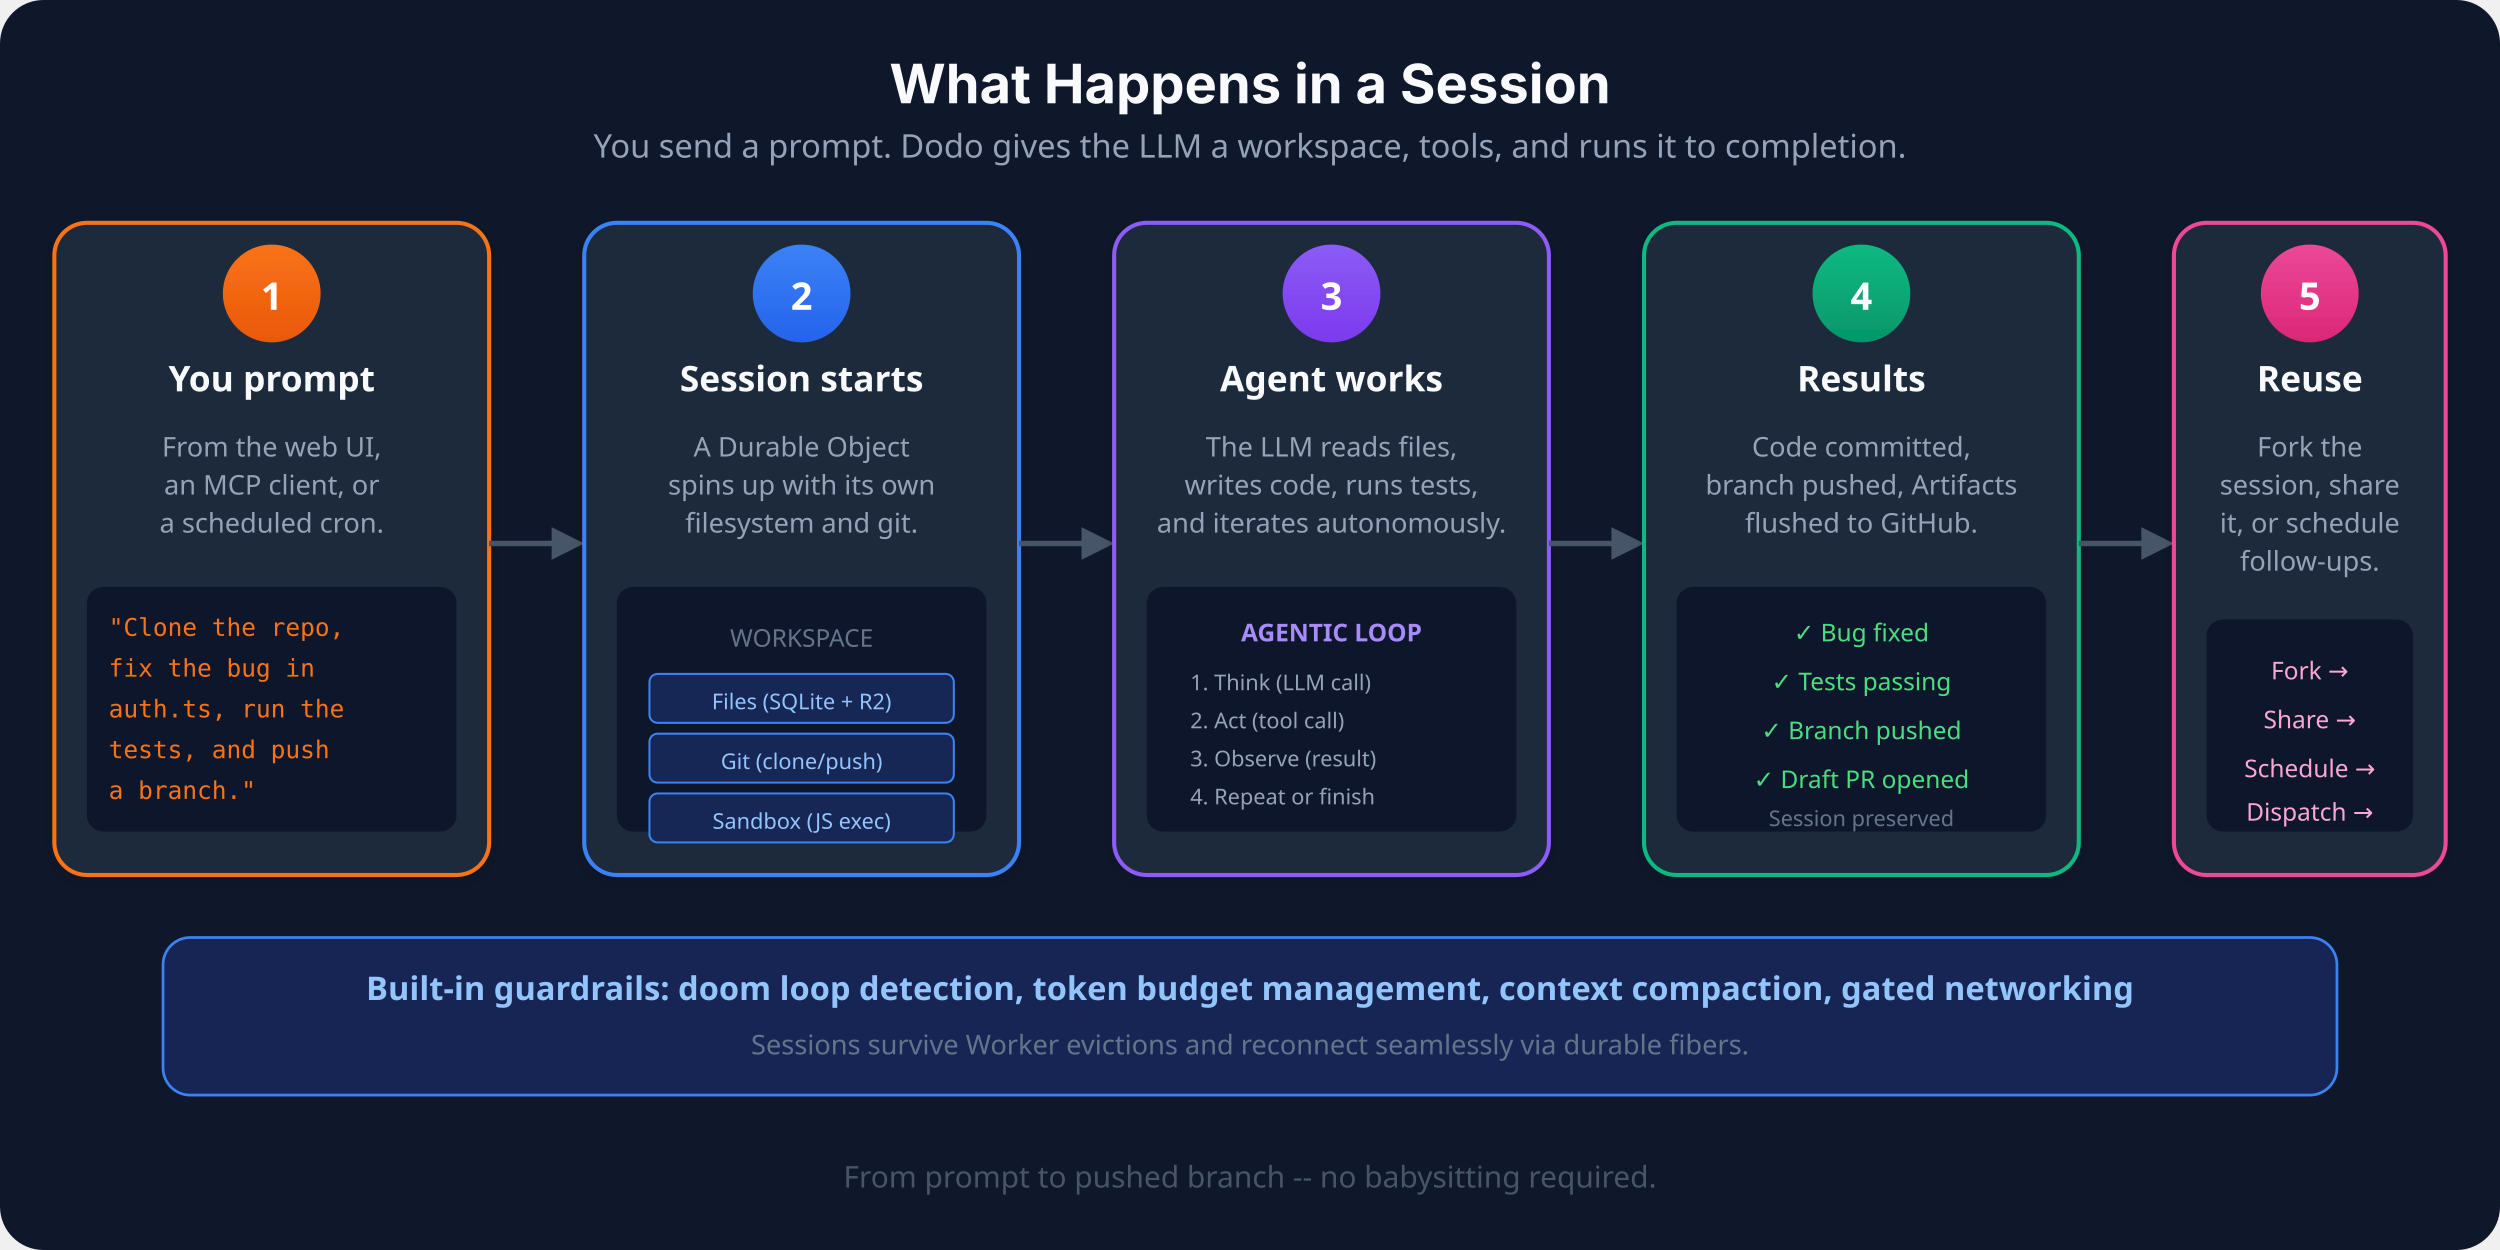
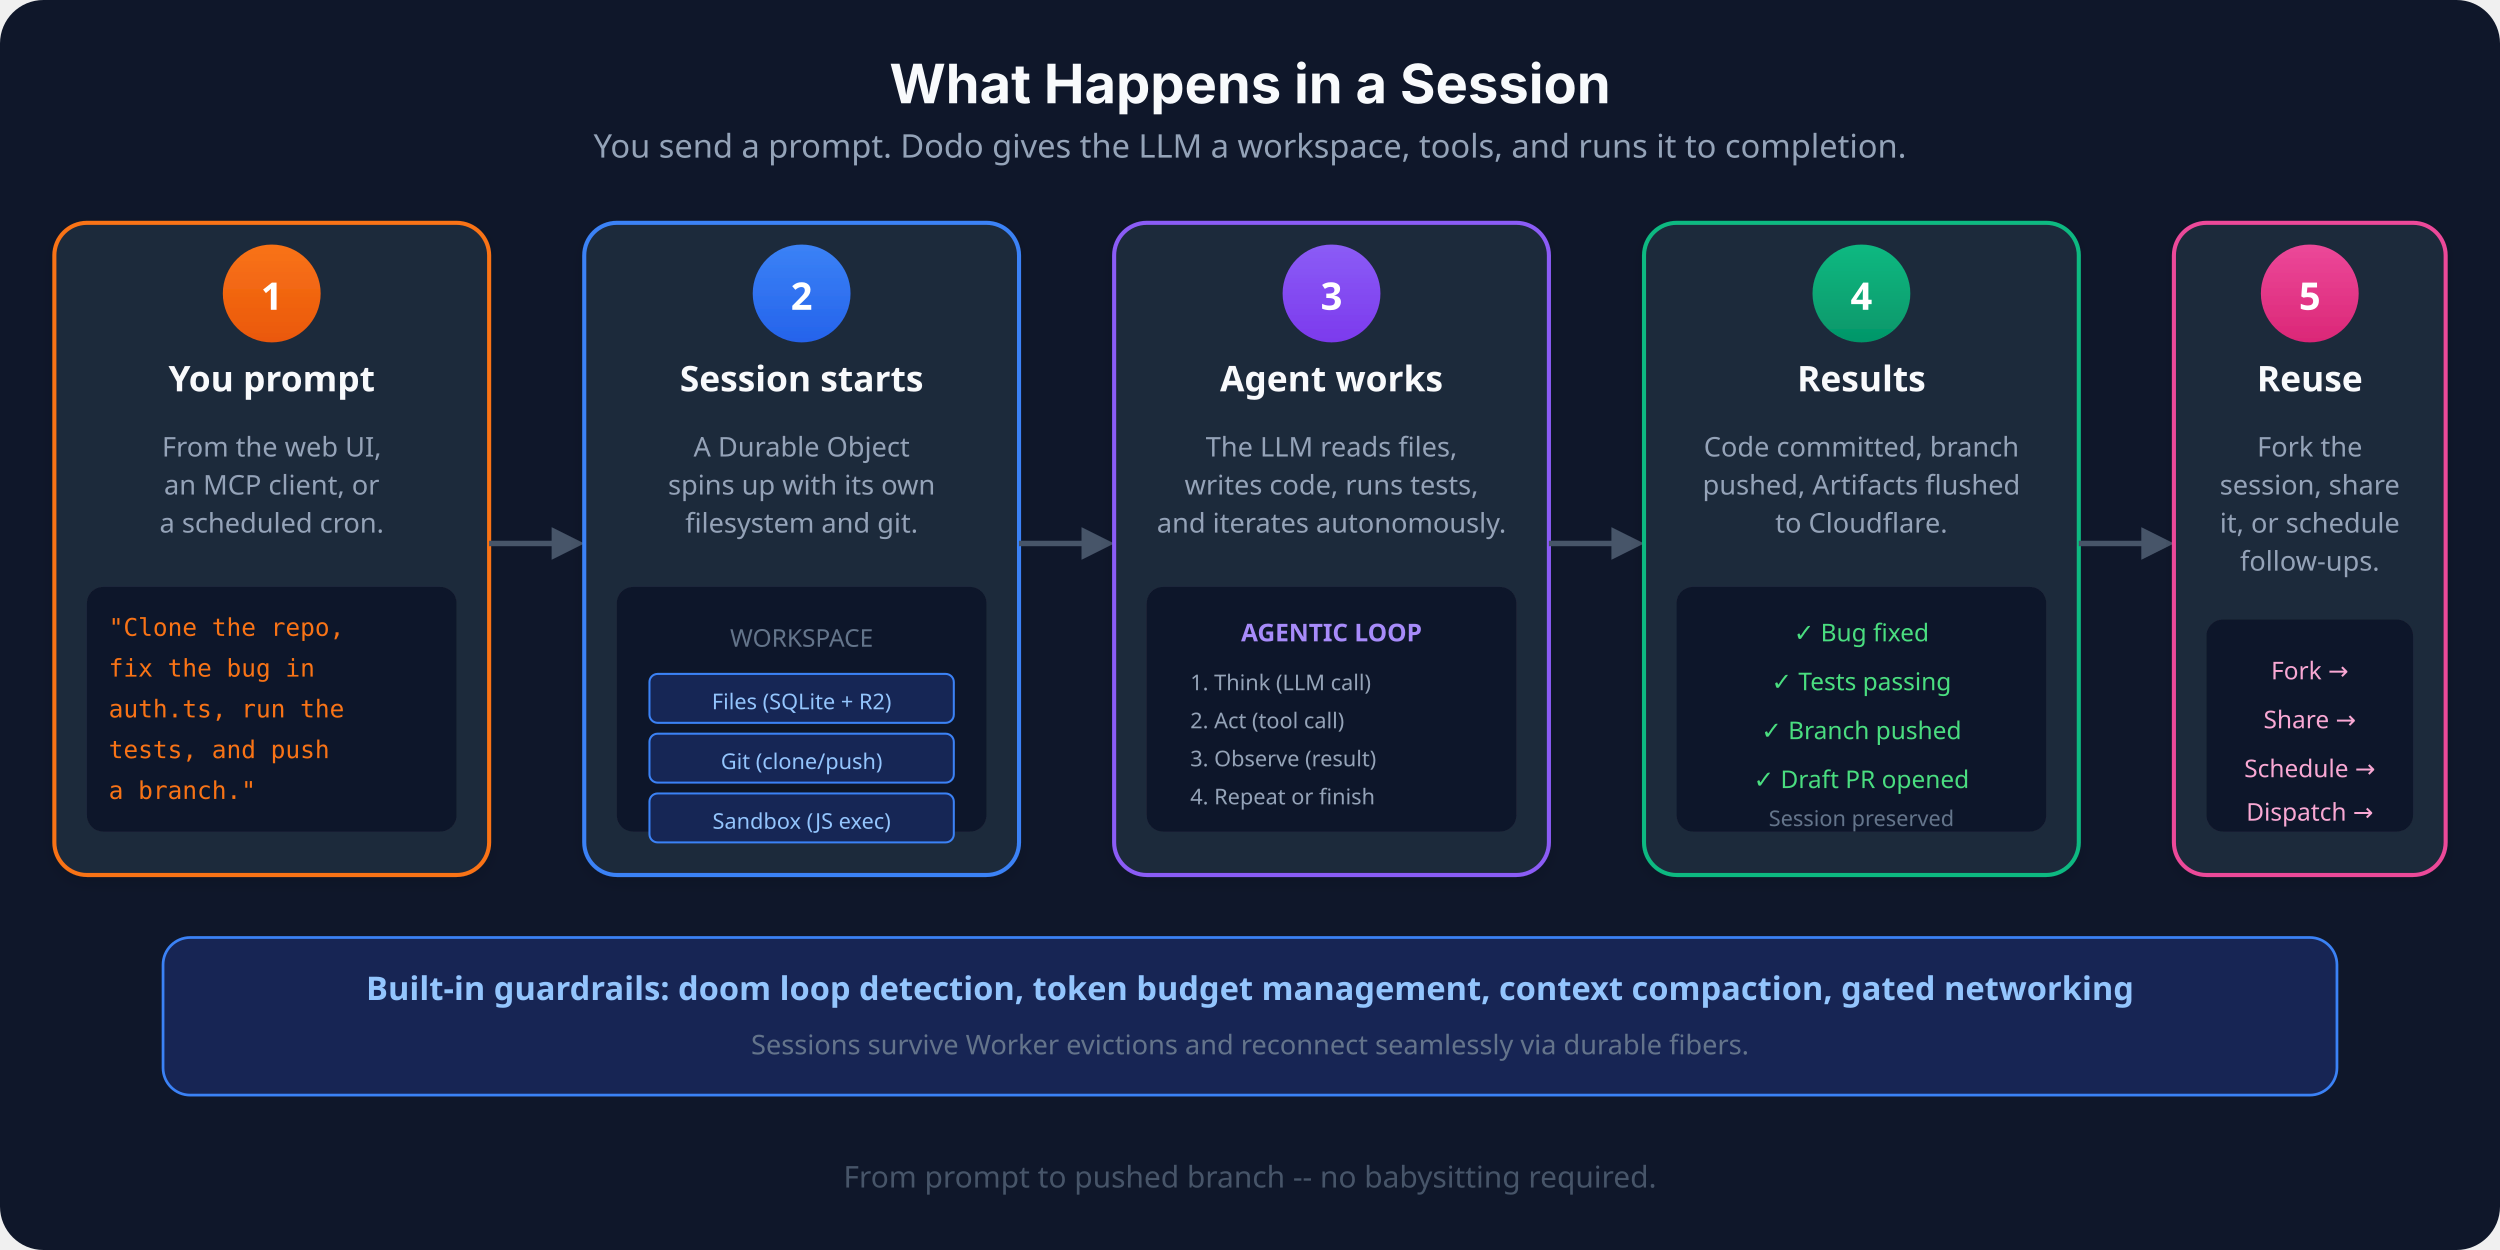
<svg xmlns="http://www.w3.org/2000/svg" viewBox="0 0 920 460" fill="none">
  <defs>
    <linearGradient id="g1" x1="0" y1="0" x2="0" y2="1">
      <stop offset="0%" stop-color="#f97316" />
      <stop offset="100%" stop-color="#ea580c" />
    </linearGradient>
    <linearGradient id="g2" x1="0" y1="0" x2="0" y2="1">
      <stop offset="0%" stop-color="#3b82f6" />
      <stop offset="100%" stop-color="#2563eb" />
    </linearGradient>
    <linearGradient id="g3" x1="0" y1="0" x2="0" y2="1">
      <stop offset="0%" stop-color="#8b5cf6" />
      <stop offset="100%" stop-color="#7c3aed" />
    </linearGradient>
    <linearGradient id="g4" x1="0" y1="0" x2="0" y2="1">
      <stop offset="0%" stop-color="#10b981" />
      <stop offset="100%" stop-color="#059669" />
    </linearGradient>
    <linearGradient id="g5" x1="0" y1="0" x2="0" y2="1">
      <stop offset="0%" stop-color="#ec4899" />
      <stop offset="100%" stop-color="#db2777" />
    </linearGradient>
    <filter id="sh" x="-3%" y="-3%" width="106%" height="110%">
      <feDropShadow dx="0" dy="2" stdDeviation="3" flood-color="#000" flood-opacity="0.12" />
    </filter>
    <style>
      a { cursor: pointer; }
      a:hover rect { filter: brightness(1.12); }
      a:hover .step-title { fill: #ffffff; }
      .step-title { transition: fill 120ms; }
    </style>
  </defs>
  <rect width="920" height="460" rx="16" fill="#0f172a" />
  <text x="460" y="38" text-anchor="middle" fill="#f8fafc" font-family="system-ui, -apple-system, sans-serif" font-size="20" font-weight="700">What Happens in a Session</text>
  <text x="460" y="58" text-anchor="middle" fill="#94a3b8" font-family="system-ui, sans-serif" font-size="12">You send a prompt. Dodo gives the LLM a workspace, tools, and runs it to completion.</text>
  <a href="https://github.com/jonnyparris/dodo#quick-start" target="_blank">
    <g filter="url(#sh)">
      <rect x="20" y="82" width="160" height="240" rx="12" fill="#1e293b" stroke="#f97316" stroke-width="1.5" />
      <circle cx="100" cy="108" r="18" fill="url(#g1)" />
      <text x="100" y="114" text-anchor="middle" fill="#fff" font-family="system-ui, sans-serif" font-size="14" font-weight="700">1</text>
      <text x="100" y="144" text-anchor="middle" class="step-title" fill="#f8fafc" font-family="system-ui, sans-serif" font-size="13" font-weight="600">You prompt</text>
      <text x="100" y="168" text-anchor="middle" fill="#94a3b8" font-family="system-ui, sans-serif" font-size="10">From the web UI,</text>
      <text x="100" y="182" text-anchor="middle" fill="#94a3b8" font-family="system-ui, sans-serif" font-size="10">an MCP client, or</text>
      <text x="100" y="196" text-anchor="middle" fill="#94a3b8" font-family="system-ui, sans-serif" font-size="10">a scheduled cron.</text>
      <rect x="32" y="216" width="136" height="90" rx="6" fill="#0f172a" />
      <text x="40" y="234" fill="#f97316" font-family="monospace" font-size="9">"Clone the repo,</text>
      <text x="40" y="249" fill="#f97316" font-family="monospace" font-size="9"> fix the bug in</text>
      <text x="40" y="264" fill="#f97316" font-family="monospace" font-size="9"> auth.ts, run the</text>
      <text x="40" y="279" fill="#f97316" font-family="monospace" font-size="9"> tests, and push</text>
      <text x="40" y="294" fill="#f97316" font-family="monospace" font-size="9"> a branch."</text>
    </g>
  </a>
  <line x1="180" y1="200" x2="205" y2="200" stroke="#475569" stroke-width="2" />
  <polygon points="203,194 215,200 203,206" fill="#475569" />
  <a href="https://developers.cloudflare.com/durable-objects/" target="_blank">
    <g filter="url(#sh)">
      <rect x="215" y="82" width="160" height="240" rx="12" fill="#1e293b" stroke="#3b82f6" stroke-width="1.5" />
      <circle cx="295" cy="108" r="18" fill="url(#g2)" />
      <text x="295" y="114" text-anchor="middle" fill="#fff" font-family="system-ui, sans-serif" font-size="14" font-weight="700">2</text>
      <text x="295" y="144" text-anchor="middle" class="step-title" fill="#f8fafc" font-family="system-ui, sans-serif" font-size="13" font-weight="600">Session starts</text>
      <text x="295" y="168" text-anchor="middle" fill="#94a3b8" font-family="system-ui, sans-serif" font-size="10">A Durable Object</text>
      <text x="295" y="182" text-anchor="middle" fill="#94a3b8" font-family="system-ui, sans-serif" font-size="10">spins up with its own</text>
      <text x="295" y="196" text-anchor="middle" fill="#94a3b8" font-family="system-ui, sans-serif" font-size="10">filesystem and git.</text>
      <rect x="227" y="216" width="136" height="90" rx="6" fill="#0f172a" />
      <text x="295" y="238" text-anchor="middle" fill="#64748b" font-family="system-ui, sans-serif" font-size="9">WORKSPACE</text>
      <rect x="239" y="248" width="112" height="18" rx="3" fill="#172554" stroke="#3b82f6" stroke-width="0.75" />
      <text x="295" y="261" text-anchor="middle" fill="#93c5fd" font-family="system-ui, sans-serif" font-size="8">Files (SQLite + R2)</text>
      <rect x="239" y="270" width="112" height="18" rx="3" fill="#172554" stroke="#3b82f6" stroke-width="0.75" />
      <text x="295" y="283" text-anchor="middle" fill="#93c5fd" font-family="system-ui, sans-serif" font-size="8">Git (clone/push)</text>
      <rect x="239" y="292" width="112" height="18" rx="3" fill="#172554" stroke="#3b82f6" stroke-width="0.75" />
      <text x="295" y="305" text-anchor="middle" fill="#93c5fd" font-family="system-ui, sans-serif" font-size="8">Sandbox (JS exec)</text>
    </g>
  </a>
  <line x1="375" y1="200" x2="400" y2="200" stroke="#475569" stroke-width="2" />
  <polygon points="398,194 410,200 398,206" fill="#475569" />
  <a href="https://github.com/jonnyparris/dodo#agentic-loop" target="_blank">
    <g filter="url(#sh)">
      <rect x="410" y="82" width="160" height="240" rx="12" fill="#1e293b" stroke="#8b5cf6" stroke-width="1.5" />
      <circle cx="490" cy="108" r="18" fill="url(#g3)" />
      <text x="490" y="114" text-anchor="middle" fill="#fff" font-family="system-ui, sans-serif" font-size="14" font-weight="700">3</text>
      <text x="490" y="144" text-anchor="middle" class="step-title" fill="#f8fafc" font-family="system-ui, sans-serif" font-size="13" font-weight="600">Agent works</text>
      <text x="490" y="168" text-anchor="middle" fill="#94a3b8" font-family="system-ui, sans-serif" font-size="10">The LLM reads files,</text>
      <text x="490" y="182" text-anchor="middle" fill="#94a3b8" font-family="system-ui, sans-serif" font-size="10">writes code, runs tests,</text>
      <text x="490" y="196" text-anchor="middle" fill="#94a3b8" font-family="system-ui, sans-serif" font-size="10">and iterates autonomously.</text>
      <rect x="422" y="216" width="136" height="90" rx="6" fill="#0f172a" />
      <text x="490" y="236" text-anchor="middle" fill="#a78bfa" font-family="system-ui, sans-serif" font-size="9" font-weight="600">AGENTIC LOOP</text>
      <text x="438" y="254" fill="#94a3b8" font-family="system-ui, sans-serif" font-size="8">1. Think (LLM call)</text>
      <text x="438" y="268" fill="#94a3b8" font-family="system-ui, sans-serif" font-size="8">2. Act (tool call)</text>
      <text x="438" y="282" fill="#94a3b8" font-family="system-ui, sans-serif" font-size="8">3. Observe (result)</text>
      <text x="438" y="296" fill="#94a3b8" font-family="system-ui, sans-serif" font-size="8">4. Repeat or finish</text>
    </g>
  </a>
  <line x1="570" y1="200" x2="595" y2="200" stroke="#475569" stroke-width="2" />
  <polygon points="593,194 605,200 593,206" fill="#475569" />
  <a href="https://github.com/jonnyparris/dodo#artifacts" target="_blank">
    <g filter="url(#sh)">
      <rect x="605" y="82" width="160" height="240" rx="12" fill="#1e293b" stroke="#10b981" stroke-width="1.5" />
      <circle cx="685" cy="108" r="18" fill="url(#g4)" />
      <text x="685" y="114" text-anchor="middle" fill="#fff" font-family="system-ui, sans-serif" font-size="14" font-weight="700">4</text>
      <text x="685" y="144" text-anchor="middle" class="step-title" fill="#f8fafc" font-family="system-ui, sans-serif" font-size="13" font-weight="600">Results</text>
-       <text x="685" y="168" text-anchor="middle" fill="#94a3b8" font-family="system-ui, sans-serif" font-size="10">Code committed,</text>
-       <text x="685" y="182" text-anchor="middle" fill="#94a3b8" font-family="system-ui, sans-serif" font-size="10">branch pushed, Artifacts</text>
-       <text x="685" y="196" text-anchor="middle" fill="#94a3b8" font-family="system-ui, sans-serif" font-size="10">flushed to GitHub.</text>
+       <text x="685" y="168" text-anchor="middle" fill="#94a3b8" font-family="system-ui, sans-serif" font-size="10">Code committed, branch</text>
+       <text x="685" y="182" text-anchor="middle" fill="#94a3b8" font-family="system-ui, sans-serif" font-size="10">pushed, Artifacts flushed</text>
+       <text x="685" y="196" text-anchor="middle" fill="#94a3b8" font-family="system-ui, sans-serif" font-size="10">to Cloudflare.</text>
      <rect x="617" y="216" width="136" height="90" rx="6" fill="#0f172a" />
      <text x="685" y="236" text-anchor="middle" fill="#4ade80" font-family="system-ui, sans-serif" font-size="9">✓ Bug fixed</text>
      <text x="685" y="254" text-anchor="middle" fill="#4ade80" font-family="system-ui, sans-serif" font-size="9">✓ Tests passing</text>
      <text x="685" y="272" text-anchor="middle" fill="#4ade80" font-family="system-ui, sans-serif" font-size="9">✓ Branch pushed</text>
      <text x="685" y="290" text-anchor="middle" fill="#4ade80" font-family="system-ui, sans-serif" font-size="9">✓ Draft PR opened</text>
      <text x="685" y="304" text-anchor="middle" fill="#64748b" font-family="system-ui, sans-serif" font-size="8">Session preserved</text>
    </g>
  </a>
  <line x1="765" y1="200" x2="790" y2="200" stroke="#475569" stroke-width="2" />
  <polygon points="788,194 800,200 788,206" fill="#475569" />
  <a href="https://github.com/jonnyparris/dodo#sessions-and-workspace" target="_blank">
    <g filter="url(#sh)">
      <rect x="800" y="82" width="100" height="240" rx="12" fill="#1e293b" stroke="#ec4899" stroke-width="1.5" />
      <circle cx="850" cy="108" r="18" fill="url(#g5)" />
      <text x="850" y="114" text-anchor="middle" fill="#fff" font-family="system-ui, sans-serif" font-size="14" font-weight="700">5</text>
      <text x="850" y="144" text-anchor="middle" class="step-title" fill="#f8fafc" font-family="system-ui, sans-serif" font-size="13" font-weight="600">Reuse</text>
      <text x="850" y="168" text-anchor="middle" fill="#94a3b8" font-family="system-ui, sans-serif" font-size="10">Fork the</text>
      <text x="850" y="182" text-anchor="middle" fill="#94a3b8" font-family="system-ui, sans-serif" font-size="10">session, share</text>
      <text x="850" y="196" text-anchor="middle" fill="#94a3b8" font-family="system-ui, sans-serif" font-size="10">it, or schedule</text>
      <text x="850" y="210" text-anchor="middle" fill="#94a3b8" font-family="system-ui, sans-serif" font-size="10">follow-ups.</text>
      <rect x="812" y="228" width="76" height="78" rx="6" fill="#0f172a" />
      <text x="850" y="250" text-anchor="middle" fill="#f9a8d4" font-family="system-ui, sans-serif" font-size="9">Fork →</text>
      <text x="850" y="268" text-anchor="middle" fill="#f9a8d4" font-family="system-ui, sans-serif" font-size="9">Share →</text>
      <text x="850" y="286" text-anchor="middle" fill="#f9a8d4" font-family="system-ui, sans-serif" font-size="9">Schedule →</text>
      <text x="850" y="302" text-anchor="middle" fill="#f9a8d4" font-family="system-ui, sans-serif" font-size="9">Dispatch →</text>
    </g>
  </a>
  <rect x="60" y="345" width="800" height="58" rx="10" fill="#172554" stroke="#3b82f6" stroke-width="1" />
  <text x="460" y="368" text-anchor="middle" fill="#93c5fd" font-family="system-ui, sans-serif" font-size="12" font-weight="600">Built-in guardrails: doom loop detection, token budget management, context compaction, gated networking</text>
  <text x="460" y="388" text-anchor="middle" fill="#64748b" font-family="system-ui, sans-serif" font-size="10">Sessions survive Worker evictions and reconnect seamlessly via durable fibers.</text>
  <text x="460" y="437" text-anchor="middle" fill="#475569" font-family="system-ui, sans-serif" font-size="11">From prompt to pushed branch -- no babysitting required.</text>
</svg>
